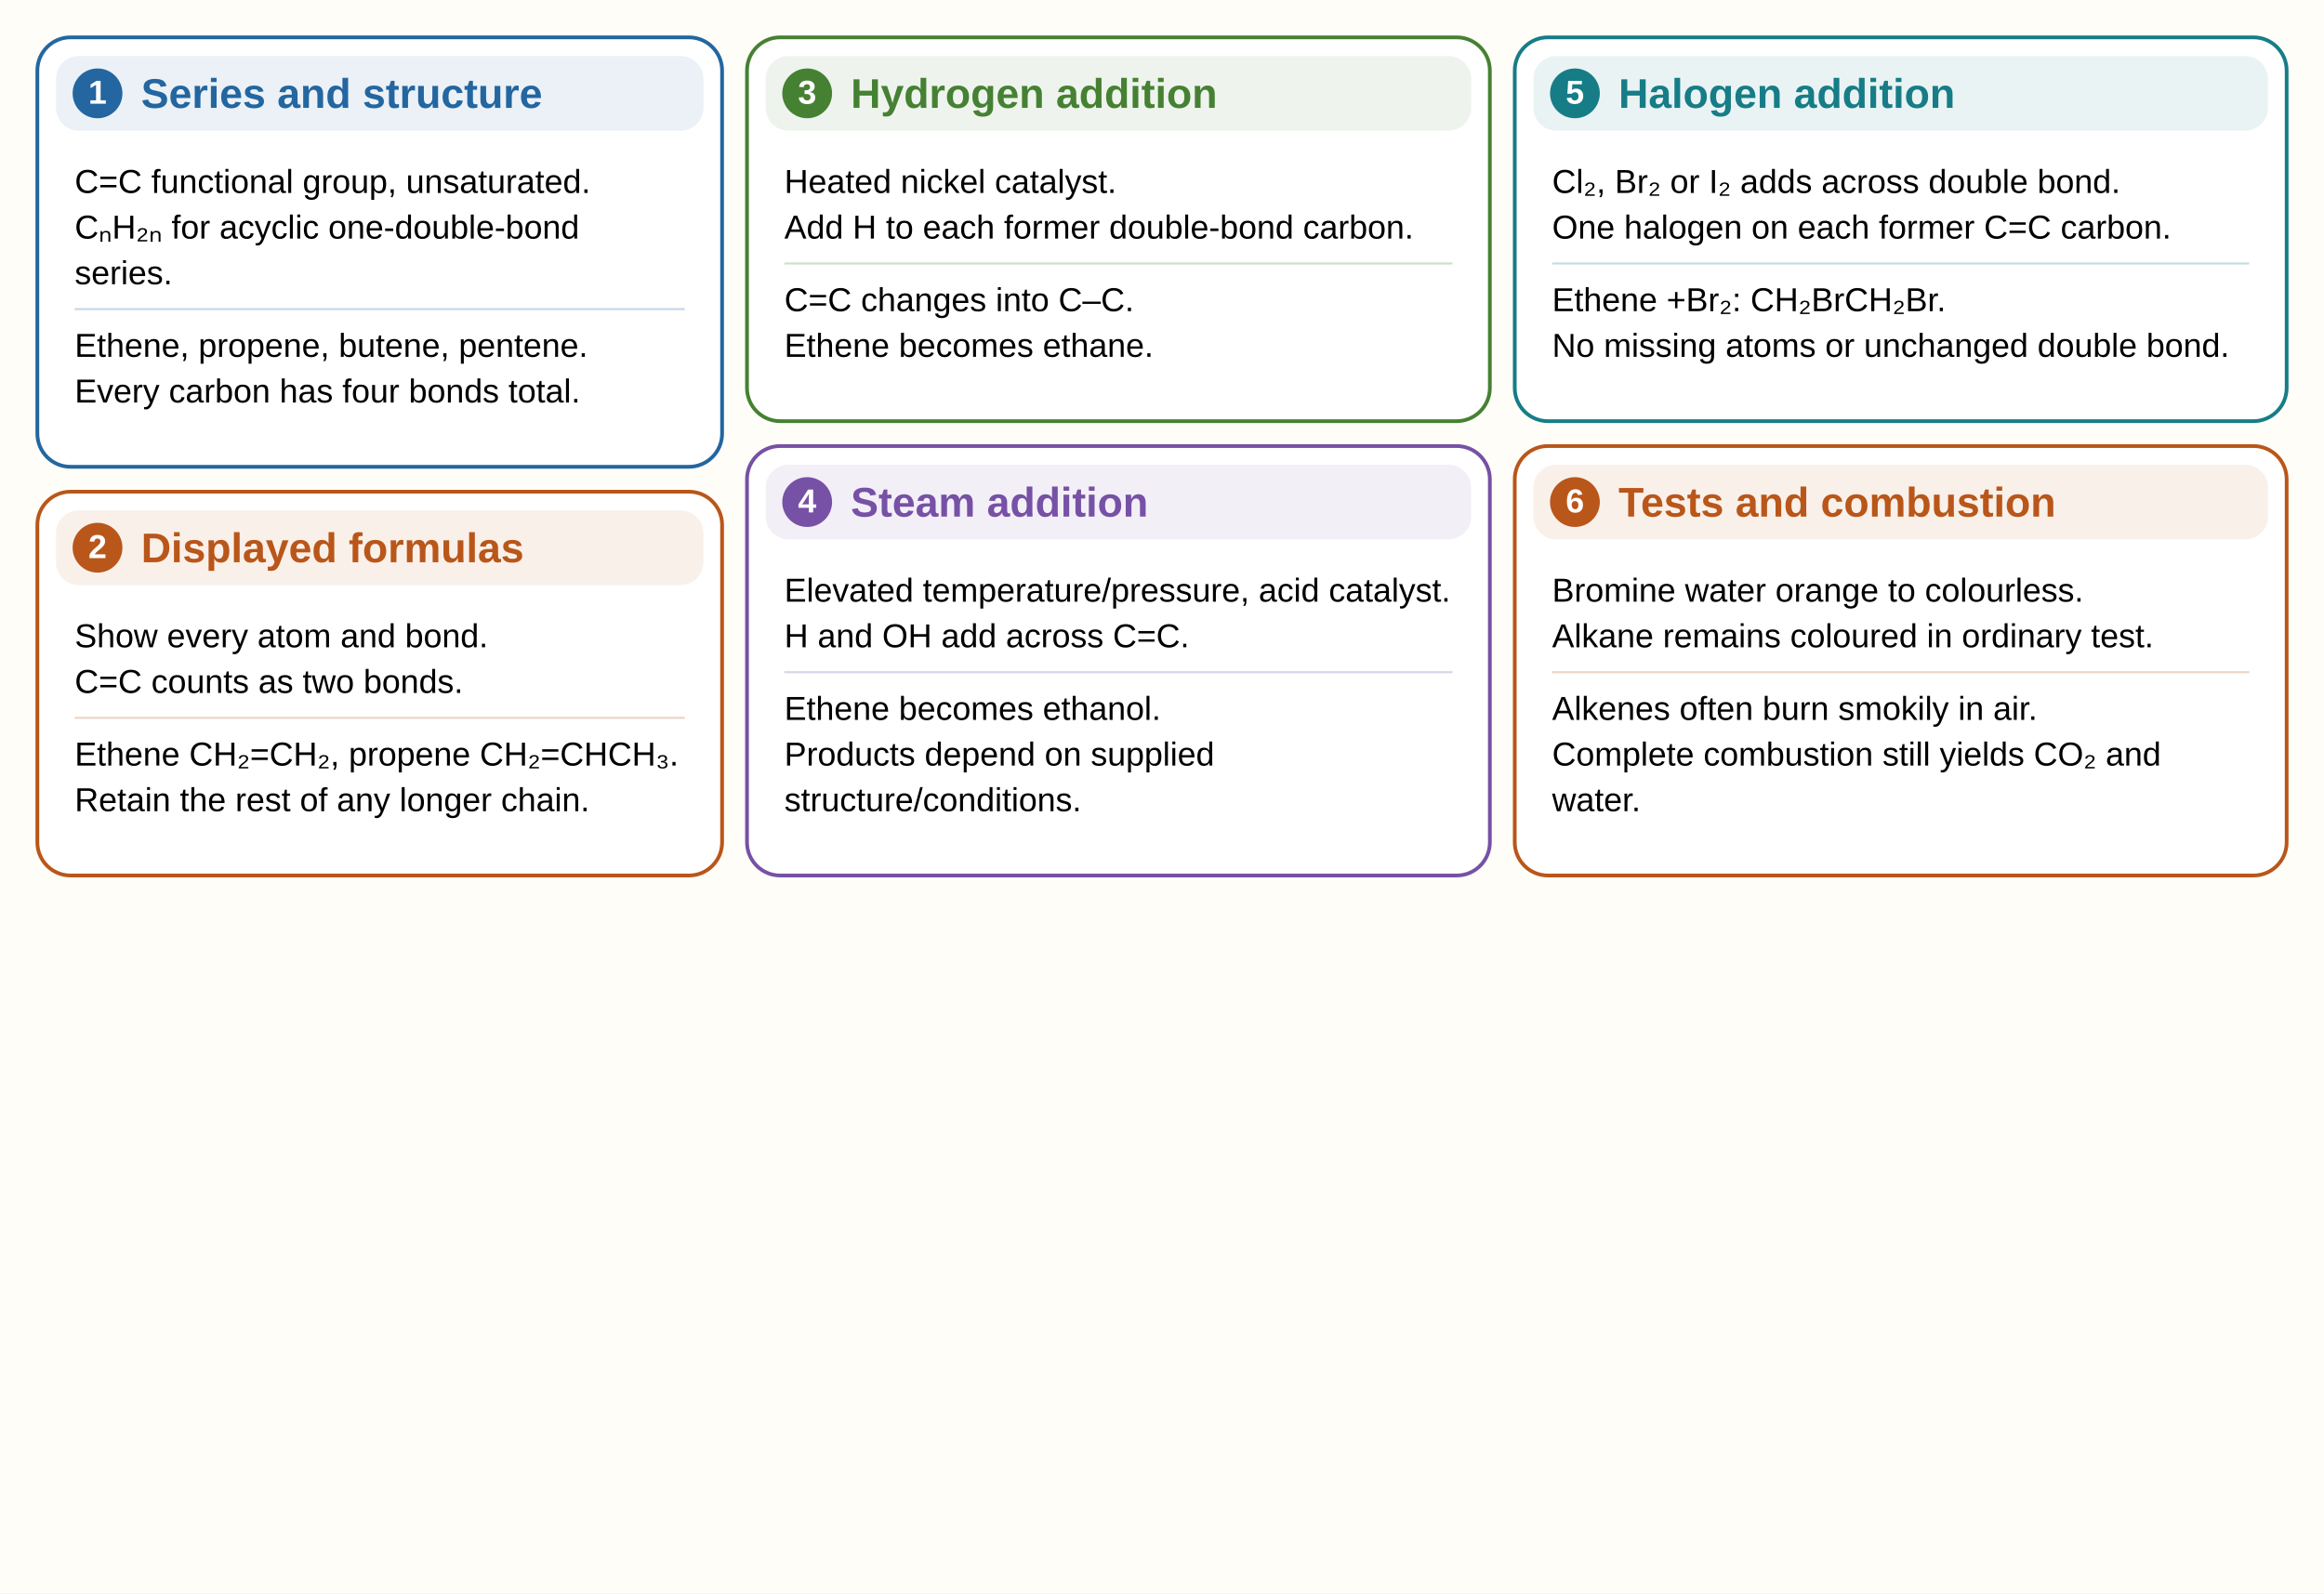
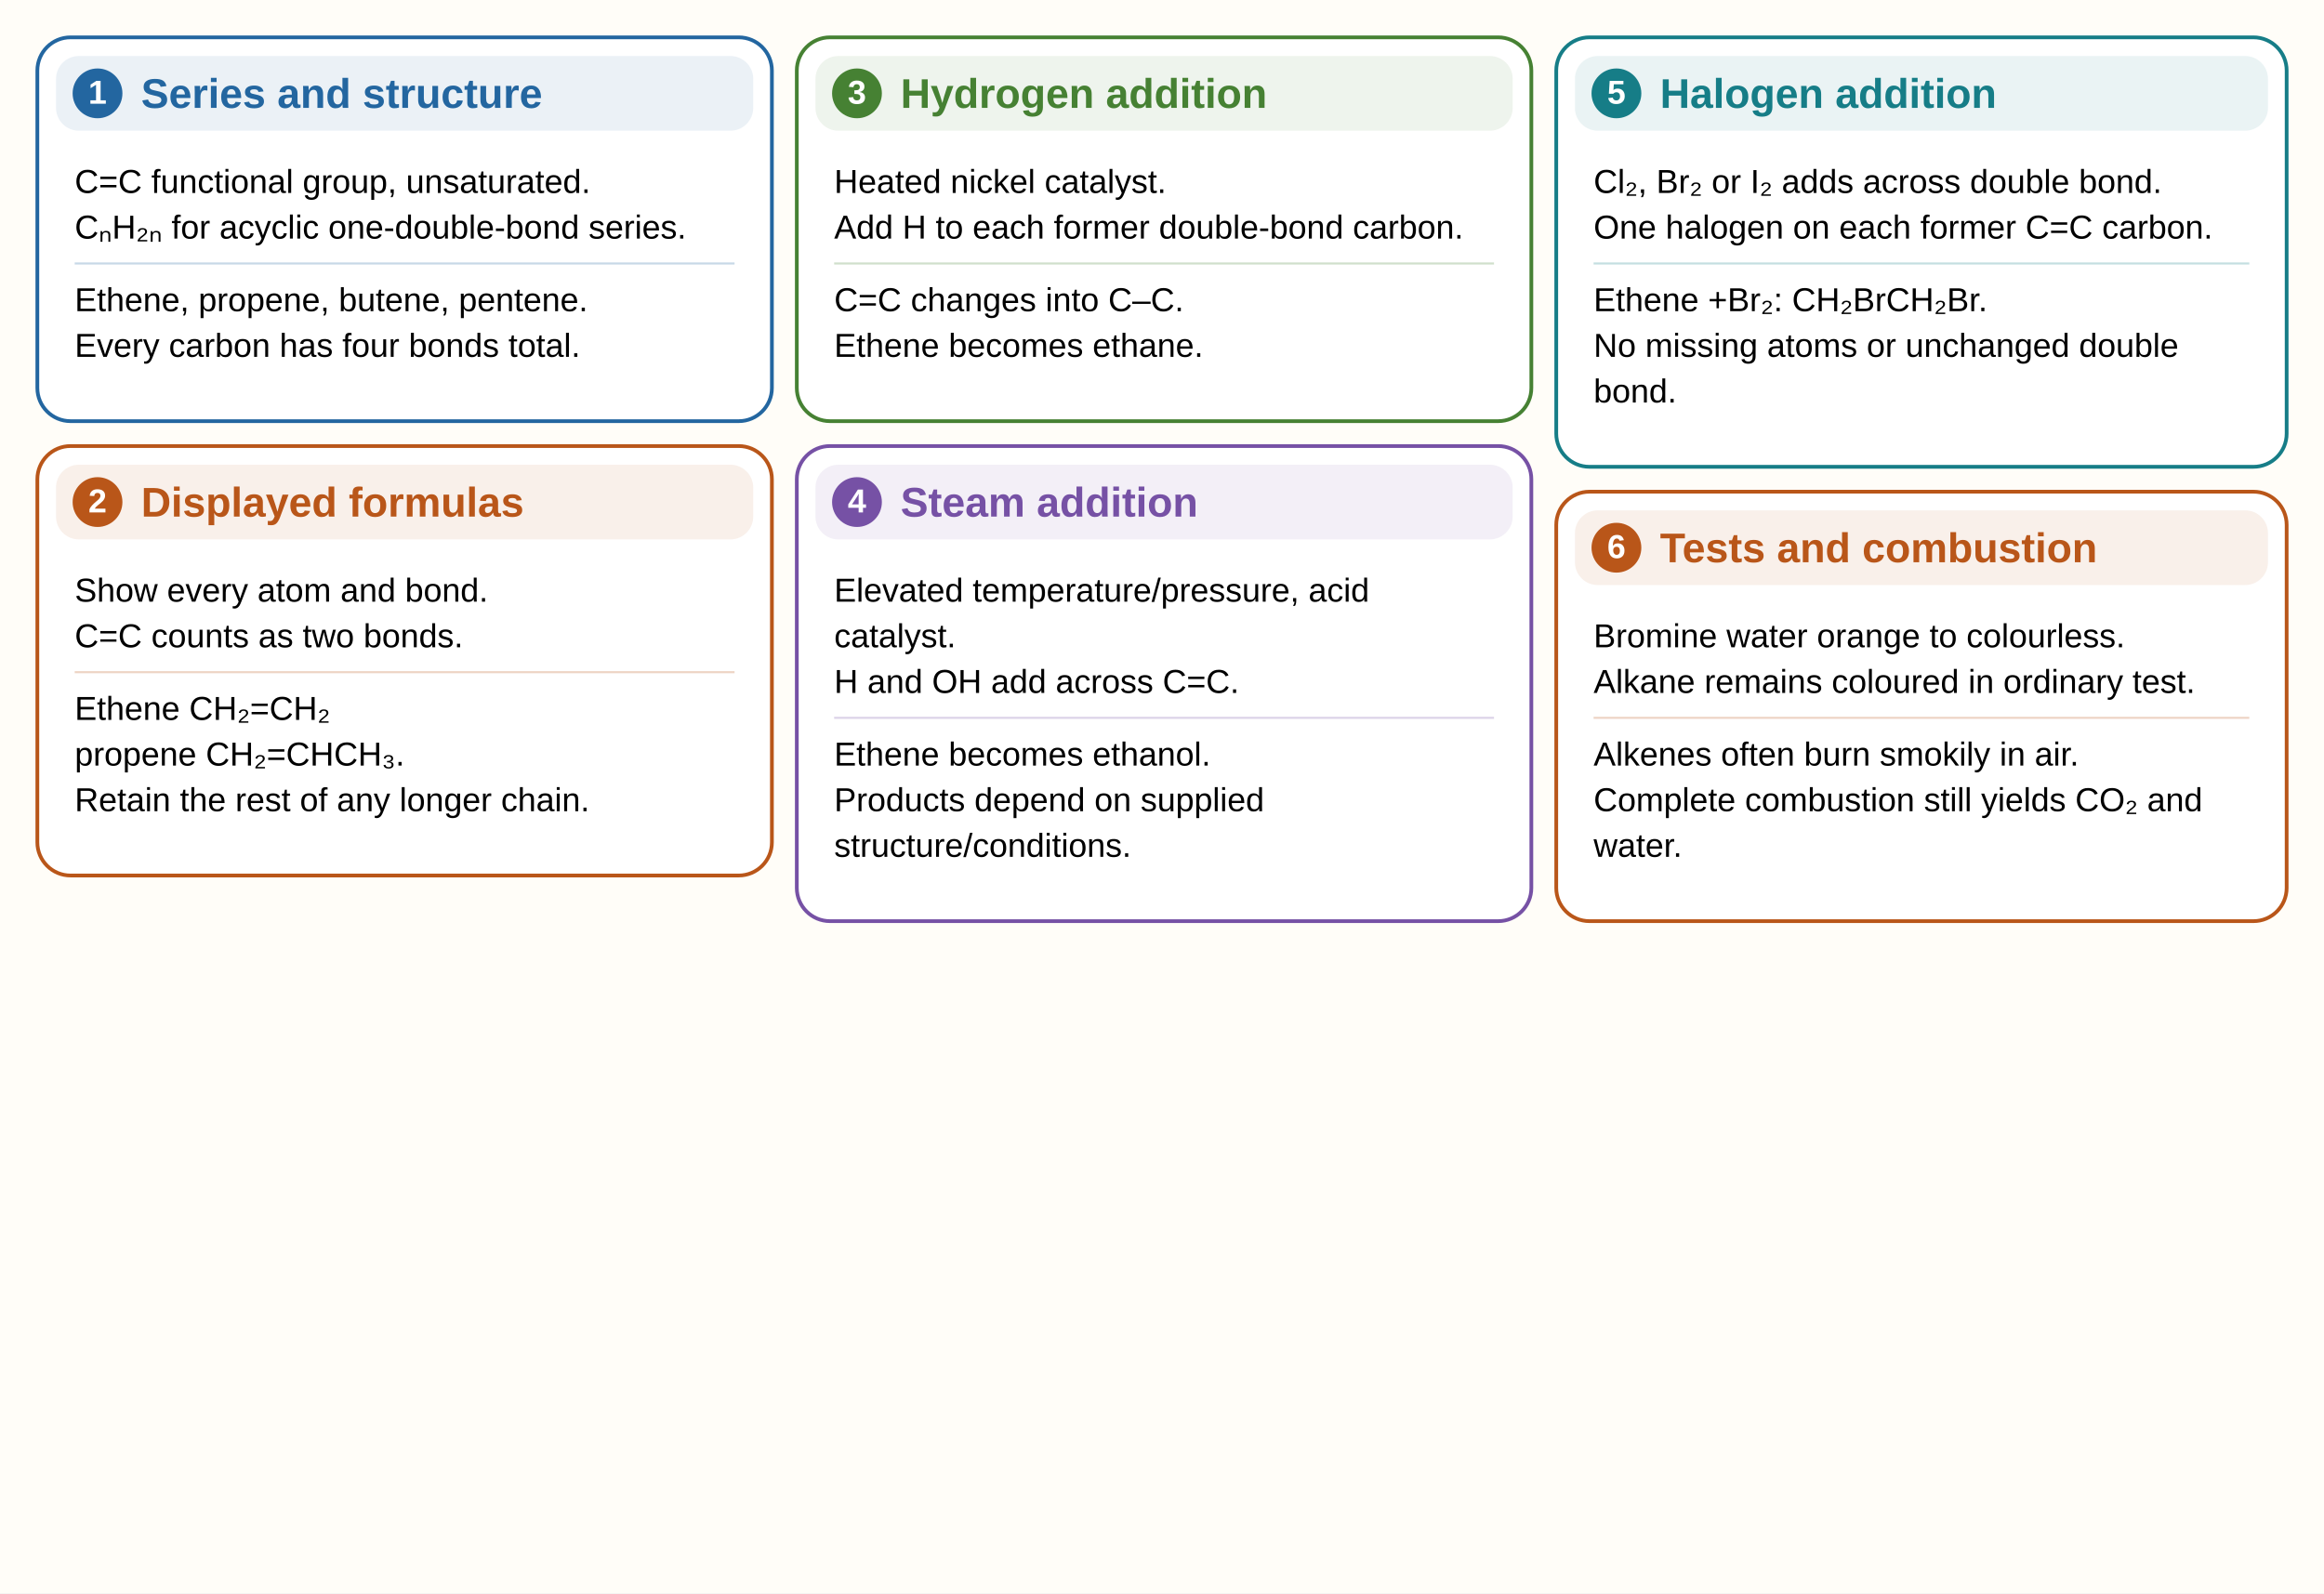
<svg xmlns="http://www.w3.org/2000/svg" width="2400" height="1645.714" viewBox="0 0 1120 768" role="img" aria-labelledby="map-title map-description" data-print-width-mm="277" font-family="Segoe UI,Arial,sans-serif">
  <defs>
    <marker id="arrow-2366a0" viewBox="0 0 10 10" refX="9" refY="5" markerWidth="4" markerHeight="4" orient="auto-start-reverse">
      <path d="M1 1L9 5L1 9" fill="none" stroke="#2366a0" stroke-width="2" stroke-linejoin="round" />
    </marker>
    <marker id="arrow-b95619" viewBox="0 0 10 10" refX="9" refY="5" markerWidth="4" markerHeight="4" orient="auto-start-reverse">
      <path d="M1 1L9 5L1 9" fill="none" stroke="#b95619" stroke-width="2" stroke-linejoin="round" />
    </marker>
    <marker id="arrow-468133" viewBox="0 0 10 10" refX="9" refY="5" markerWidth="4" markerHeight="4" orient="auto-start-reverse">
      <path d="M1 1L9 5L1 9" fill="none" stroke="#468133" stroke-width="2" stroke-linejoin="round" />
    </marker>
    <marker id="arrow-7651a5" viewBox="0 0 10 10" refX="9" refY="5" markerWidth="4" markerHeight="4" orient="auto-start-reverse">
      <path d="M1 1L9 5L1 9" fill="none" stroke="#7651a5" stroke-width="2" stroke-linejoin="round" />
    </marker>
    <marker id="arrow-167d87" viewBox="0 0 10 10" refX="9" refY="5" markerWidth="4" markerHeight="4" orient="auto-start-reverse">
      <path d="M1 1L9 5L1 9" fill="none" stroke="#167d87" stroke-width="2" stroke-linejoin="round" />
    </marker>
    <marker id="arrow-b95619" viewBox="0 0 10 10" refX="9" refY="5" markerWidth="4" markerHeight="4" orient="auto-start-reverse">
      <path d="M1 1L9 5L1 9" fill="none" stroke="#b95619" stroke-width="2" stroke-linejoin="round" />
    </marker>
  </defs>
  <rect width="1120" height="768" fill="#fffdf8" />
-   <g class="map-section" id="section-1" data-source-panel="0" data-bounds="0,0,330,207" transform="translate(18 18)">
-     <rect width="330" height="207" rx="16" fill="white" stroke="#2366a0" stroke-width="1.8" />
+   <g class="map-section" id="section-1" data-source-panel="0" data-bounds="0,0,354,185" transform="translate(18 18)">
+     <rect width="354" height="185" rx="16" fill="white" stroke="#2366a0" stroke-width="1.8" />
    <g class="section-heading">
-       <rect x="9" y="9" width="312" height="36" rx="11" fill="#2366a0" opacity=".09" />
+       <rect x="9" y="9" width="336" height="36" rx="11" fill="#2366a0" opacity=".09" />
      <circle cx="29" cy="27" r="12" fill="#2366a0" />
      <text class="diagram-label" x="29" y="32" font-size="16" fill="white" font-weight="700" text-anchor="middle">1</text>
      <text class="panel-title" x="50" y="34" font-size="20" fill="#2366a0" font-weight="700" text-anchor="start">Series and structure</text>
    </g>
    <g class="section-body">
      <text class="body-text" x="18" y="75" font-size="16" fill="#000000" font-weight="400" text-anchor="start">C=C functional group, unsaturated.</text>
-       <text class="body-text" x="18" y="97" font-size="16" fill="#000000" font-weight="400" text-anchor="start">CₙH₂ₙ for acyclic one-double-bond</text>
-       <text class="body-text" x="18" y="119" font-size="16" fill="#000000" font-weight="400" text-anchor="start">series.</text>
-       <path class="section-divider" d="M18 131H312" stroke="#2366a0" stroke-opacity=".25" stroke-width="1" fill="none" />
-       <text class="body-text" x="18" y="154" font-size="16" fill="#000000" font-weight="400" text-anchor="start">Ethene, propene, butene, pentene.</text>
-       <text class="body-text" x="18" y="176" font-size="16" fill="#000000" font-weight="400" text-anchor="start">Every carbon has four bonds total.</text>
+       <text class="body-text" x="18" y="97" font-size="16" fill="#000000" font-weight="400" text-anchor="start">CₙH₂ₙ for acyclic one-double-bond series.</text>
+       <path class="section-divider" d="M18 109H336" stroke="#2366a0" stroke-opacity=".25" stroke-width="1" fill="none" />
+       <text class="body-text" x="18" y="132" font-size="16" fill="#000000" font-weight="400" text-anchor="start">Ethene, propene, butene, pentene.</text>
+       <text class="body-text" x="18" y="154" font-size="16" fill="#000000" font-weight="400" text-anchor="start">Every carbon has four bonds total.</text>
    </g>
  </g>
-   <g class="map-section" id="section-2" data-source-panel="1" data-bounds="0,0,330,185" transform="translate(18 237)">
-     <rect width="330" height="185" rx="16" fill="white" stroke="#b95619" stroke-width="1.8" />
+   <g class="map-section" id="section-2" data-source-panel="1" data-bounds="0,0,354,207" transform="translate(18 215)">
+     <rect width="354" height="207" rx="16" fill="white" stroke="#b95619" stroke-width="1.8" />
    <g class="section-heading">
-       <rect x="9" y="9" width="312" height="36" rx="11" fill="#b95619" opacity=".09" />
+       <rect x="9" y="9" width="336" height="36" rx="11" fill="#b95619" opacity=".09" />
      <circle cx="29" cy="27" r="12" fill="#b95619" />
      <text class="diagram-label" x="29" y="32" font-size="16" fill="white" font-weight="700" text-anchor="middle">2</text>
      <text class="panel-title" x="50" y="34" font-size="20" fill="#b95619" font-weight="700" text-anchor="start">Displayed formulas</text>
    </g>
    <g class="section-body">
      <text class="body-text" x="18" y="75" font-size="16" fill="#000000" font-weight="400" text-anchor="start">Show every atom and bond.</text>
      <text class="body-text" x="18" y="97" font-size="16" fill="#000000" font-weight="400" text-anchor="start">C=C counts as two bonds.</text>
-       <path class="section-divider" d="M18 109H312" stroke="#b95619" stroke-opacity=".25" stroke-width="1" fill="none" />
-       <text class="body-text" x="18" y="132" font-size="16" fill="#000000" font-weight="400" text-anchor="start">Ethene CH₂=CH₂, propene CH₂=CHCH₃.</text>
-       <text class="body-text" x="18" y="154" font-size="16" fill="#000000" font-weight="400" text-anchor="start">Retain the rest of any longer chain.</text>
+       <path class="section-divider" d="M18 109H336" stroke="#b95619" stroke-opacity=".25" stroke-width="1" fill="none" />
+       <text class="body-text" x="18" y="132" font-size="16" fill="#000000" font-weight="400" text-anchor="start">Ethene CH₂=CH₂</text>
+       <text class="body-text" x="18" y="154" font-size="16" fill="#000000" font-weight="400" text-anchor="start">propene CH₂=CHCH₃.</text>
+       <text class="body-text" x="18" y="176" font-size="16" fill="#000000" font-weight="400" text-anchor="start">Retain the rest of any longer chain.</text>
    </g>
  </g>
-   <g class="map-section" id="section-3" data-source-panel="2" data-bounds="0,0,358,185" transform="translate(360 18)">
-     <rect width="358" height="185" rx="16" fill="white" stroke="#468133" stroke-width="1.8" />
+   <g class="map-section" id="section-3" data-source-panel="2" data-bounds="0,0,354,185" transform="translate(384 18)">
+     <rect width="354" height="185" rx="16" fill="white" stroke="#468133" stroke-width="1.8" />
    <g class="section-heading">
-       <rect x="9" y="9" width="340" height="36" rx="11" fill="#468133" opacity=".09" />
+       <rect x="9" y="9" width="336" height="36" rx="11" fill="#468133" opacity=".09" />
      <circle cx="29" cy="27" r="12" fill="#468133" />
      <text class="diagram-label" x="29" y="32" font-size="16" fill="white" font-weight="700" text-anchor="middle">3</text>
      <text class="panel-title" x="50" y="34" font-size="20" fill="#468133" font-weight="700" text-anchor="start">Hydrogen addition</text>
    </g>
    <g class="section-body">
      <text class="body-text" x="18" y="75" font-size="16" fill="#000000" font-weight="400" text-anchor="start">Heated nickel catalyst.</text>
      <text class="body-text" x="18" y="97" font-size="16" fill="#000000" font-weight="400" text-anchor="start">Add H to each former double-bond carbon.</text>
-       <path class="section-divider" d="M18 109H340" stroke="#468133" stroke-opacity=".25" stroke-width="1" fill="none" />
+       <path class="section-divider" d="M18 109H336" stroke="#468133" stroke-opacity=".25" stroke-width="1" fill="none" />
      <text class="body-text" x="18" y="132" font-size="16" fill="#000000" font-weight="400" text-anchor="start">C=C changes into C–C.</text>
      <text class="body-text" x="18" y="154" font-size="16" fill="#000000" font-weight="400" text-anchor="start">Ethene becomes ethane.</text>
    </g>
  </g>
-   <g class="map-section" id="section-4" data-source-panel="3" data-bounds="0,0,358,207" transform="translate(360 215)">
-     <rect width="358" height="207" rx="16" fill="white" stroke="#7651a5" stroke-width="1.8" />
+   <g class="map-section" id="section-4" data-source-panel="3" data-bounds="0,0,354,229" transform="translate(384 215)">
+     <rect width="354" height="229" rx="16" fill="white" stroke="#7651a5" stroke-width="1.8" />
    <g class="section-heading">
-       <rect x="9" y="9" width="340" height="36" rx="11" fill="#7651a5" opacity=".09" />
+       <rect x="9" y="9" width="336" height="36" rx="11" fill="#7651a5" opacity=".09" />
      <circle cx="29" cy="27" r="12" fill="#7651a5" />
      <text class="diagram-label" x="29" y="32" font-size="16" fill="white" font-weight="700" text-anchor="middle">4</text>
      <text class="panel-title" x="50" y="34" font-size="20" fill="#7651a5" font-weight="700" text-anchor="start">Steam addition</text>
    </g>
    <g class="section-body">
-       <text class="body-text" x="18" y="75" font-size="16" fill="#000000" font-weight="400" text-anchor="start">Elevated temperature/pressure, acid catalyst.</text>
-       <text class="body-text" x="18" y="97" font-size="16" fill="#000000" font-weight="400" text-anchor="start">H and OH add across C=C.</text>
-       <path class="section-divider" d="M18 109H340" stroke="#7651a5" stroke-opacity=".25" stroke-width="1" fill="none" />
-       <text class="body-text" x="18" y="132" font-size="16" fill="#000000" font-weight="400" text-anchor="start">Ethene becomes ethanol.</text>
-       <text class="body-text" x="18" y="154" font-size="16" fill="#000000" font-weight="400" text-anchor="start">Products depend on supplied</text>
-       <text class="body-text" x="18" y="176" font-size="16" fill="#000000" font-weight="400" text-anchor="start">structure/conditions.</text>
+       <text class="body-text" x="18" y="75" font-size="16" fill="#000000" font-weight="400" text-anchor="start">Elevated temperature/pressure, acid</text>
+       <text class="body-text" x="18" y="97" font-size="16" fill="#000000" font-weight="400" text-anchor="start">catalyst.</text>
+       <text class="body-text" x="18" y="119" font-size="16" fill="#000000" font-weight="400" text-anchor="start">H and OH add across C=C.</text>
+       <path class="section-divider" d="M18 131H336" stroke="#7651a5" stroke-opacity=".25" stroke-width="1" fill="none" />
+       <text class="body-text" x="18" y="154" font-size="16" fill="#000000" font-weight="400" text-anchor="start">Ethene becomes ethanol.</text>
+       <text class="body-text" x="18" y="176" font-size="16" fill="#000000" font-weight="400" text-anchor="start">Products depend on supplied</text>
+       <text class="body-text" x="18" y="198" font-size="16" fill="#000000" font-weight="400" text-anchor="start">structure/conditions.</text>
    </g>
  </g>
-   <g class="map-section" id="section-5" data-source-panel="4" data-bounds="0,0,372,185" transform="translate(730 18)">
-     <rect width="372" height="185" rx="16" fill="white" stroke="#167d87" stroke-width="1.8" />
+   <g class="map-section" id="section-5" data-source-panel="4" data-bounds="0,0,352,207" transform="translate(750 18)">
+     <rect width="352" height="207" rx="16" fill="white" stroke="#167d87" stroke-width="1.8" />
    <g class="section-heading">
-       <rect x="9" y="9" width="354" height="36" rx="11" fill="#167d87" opacity=".09" />
+       <rect x="9" y="9" width="334" height="36" rx="11" fill="#167d87" opacity=".09" />
      <circle cx="29" cy="27" r="12" fill="#167d87" />
      <text class="diagram-label" x="29" y="32" font-size="16" fill="white" font-weight="700" text-anchor="middle">5</text>
      <text class="panel-title" x="50" y="34" font-size="20" fill="#167d87" font-weight="700" text-anchor="start">Halogen addition</text>
    </g>
    <g class="section-body">
      <text class="body-text" x="18" y="75" font-size="16" fill="#000000" font-weight="400" text-anchor="start">Cl₂, Br₂ or I₂ adds across double bond.</text>
      <text class="body-text" x="18" y="97" font-size="16" fill="#000000" font-weight="400" text-anchor="start">One halogen on each former C=C carbon.</text>
-       <path class="section-divider" d="M18 109H354" stroke="#167d87" stroke-opacity=".25" stroke-width="1" fill="none" />
+       <path class="section-divider" d="M18 109H334" stroke="#167d87" stroke-opacity=".25" stroke-width="1" fill="none" />
      <text class="body-text" x="18" y="132" font-size="16" fill="#000000" font-weight="400" text-anchor="start">Ethene +Br₂: CH₂BrCH₂Br.</text>
-       <text class="body-text" x="18" y="154" font-size="16" fill="#000000" font-weight="400" text-anchor="start">No missing atoms or unchanged double bond.</text>
+       <text class="body-text" x="18" y="154" font-size="16" fill="#000000" font-weight="400" text-anchor="start">No missing atoms or unchanged double</text>
+       <text class="body-text" x="18" y="176" font-size="16" fill="#000000" font-weight="400" text-anchor="start">bond.</text>
    </g>
  </g>
-   <g class="map-section" id="section-6" data-source-panel="5" data-bounds="0,0,372,207" transform="translate(730 215)">
-     <rect width="372" height="207" rx="16" fill="white" stroke="#b95619" stroke-width="1.8" />
+   <g class="map-section" id="section-6" data-source-panel="5" data-bounds="0,0,352,207" transform="translate(750 237)">
+     <rect width="352" height="207" rx="16" fill="white" stroke="#b95619" stroke-width="1.8" />
    <g class="section-heading">
-       <rect x="9" y="9" width="354" height="36" rx="11" fill="#b95619" opacity=".09" />
+       <rect x="9" y="9" width="334" height="36" rx="11" fill="#b95619" opacity=".09" />
      <circle cx="29" cy="27" r="12" fill="#b95619" />
      <text class="diagram-label" x="29" y="32" font-size="16" fill="white" font-weight="700" text-anchor="middle">6</text>
      <text class="panel-title" x="50" y="34" font-size="20" fill="#b95619" font-weight="700" text-anchor="start">Tests and combustion</text>
    </g>
    <g class="section-body">
      <text class="body-text" x="18" y="75" font-size="16" fill="#000000" font-weight="400" text-anchor="start">Bromine water orange to colourless.</text>
      <text class="body-text" x="18" y="97" font-size="16" fill="#000000" font-weight="400" text-anchor="start">Alkane remains coloured in ordinary test.</text>
-       <path class="section-divider" d="M18 109H354" stroke="#b95619" stroke-opacity=".25" stroke-width="1" fill="none" />
+       <path class="section-divider" d="M18 109H334" stroke="#b95619" stroke-opacity=".25" stroke-width="1" fill="none" />
      <text class="body-text" x="18" y="132" font-size="16" fill="#000000" font-weight="400" text-anchor="start">Alkenes often burn smokily in air.</text>
      <text class="body-text" x="18" y="154" font-size="16" fill="#000000" font-weight="400" text-anchor="start">Complete combustion still yields CO₂ and</text>
      <text class="body-text" x="18" y="176" font-size="16" fill="#000000" font-weight="400" text-anchor="start">water.</text>
    </g>
  </g>
</svg>
